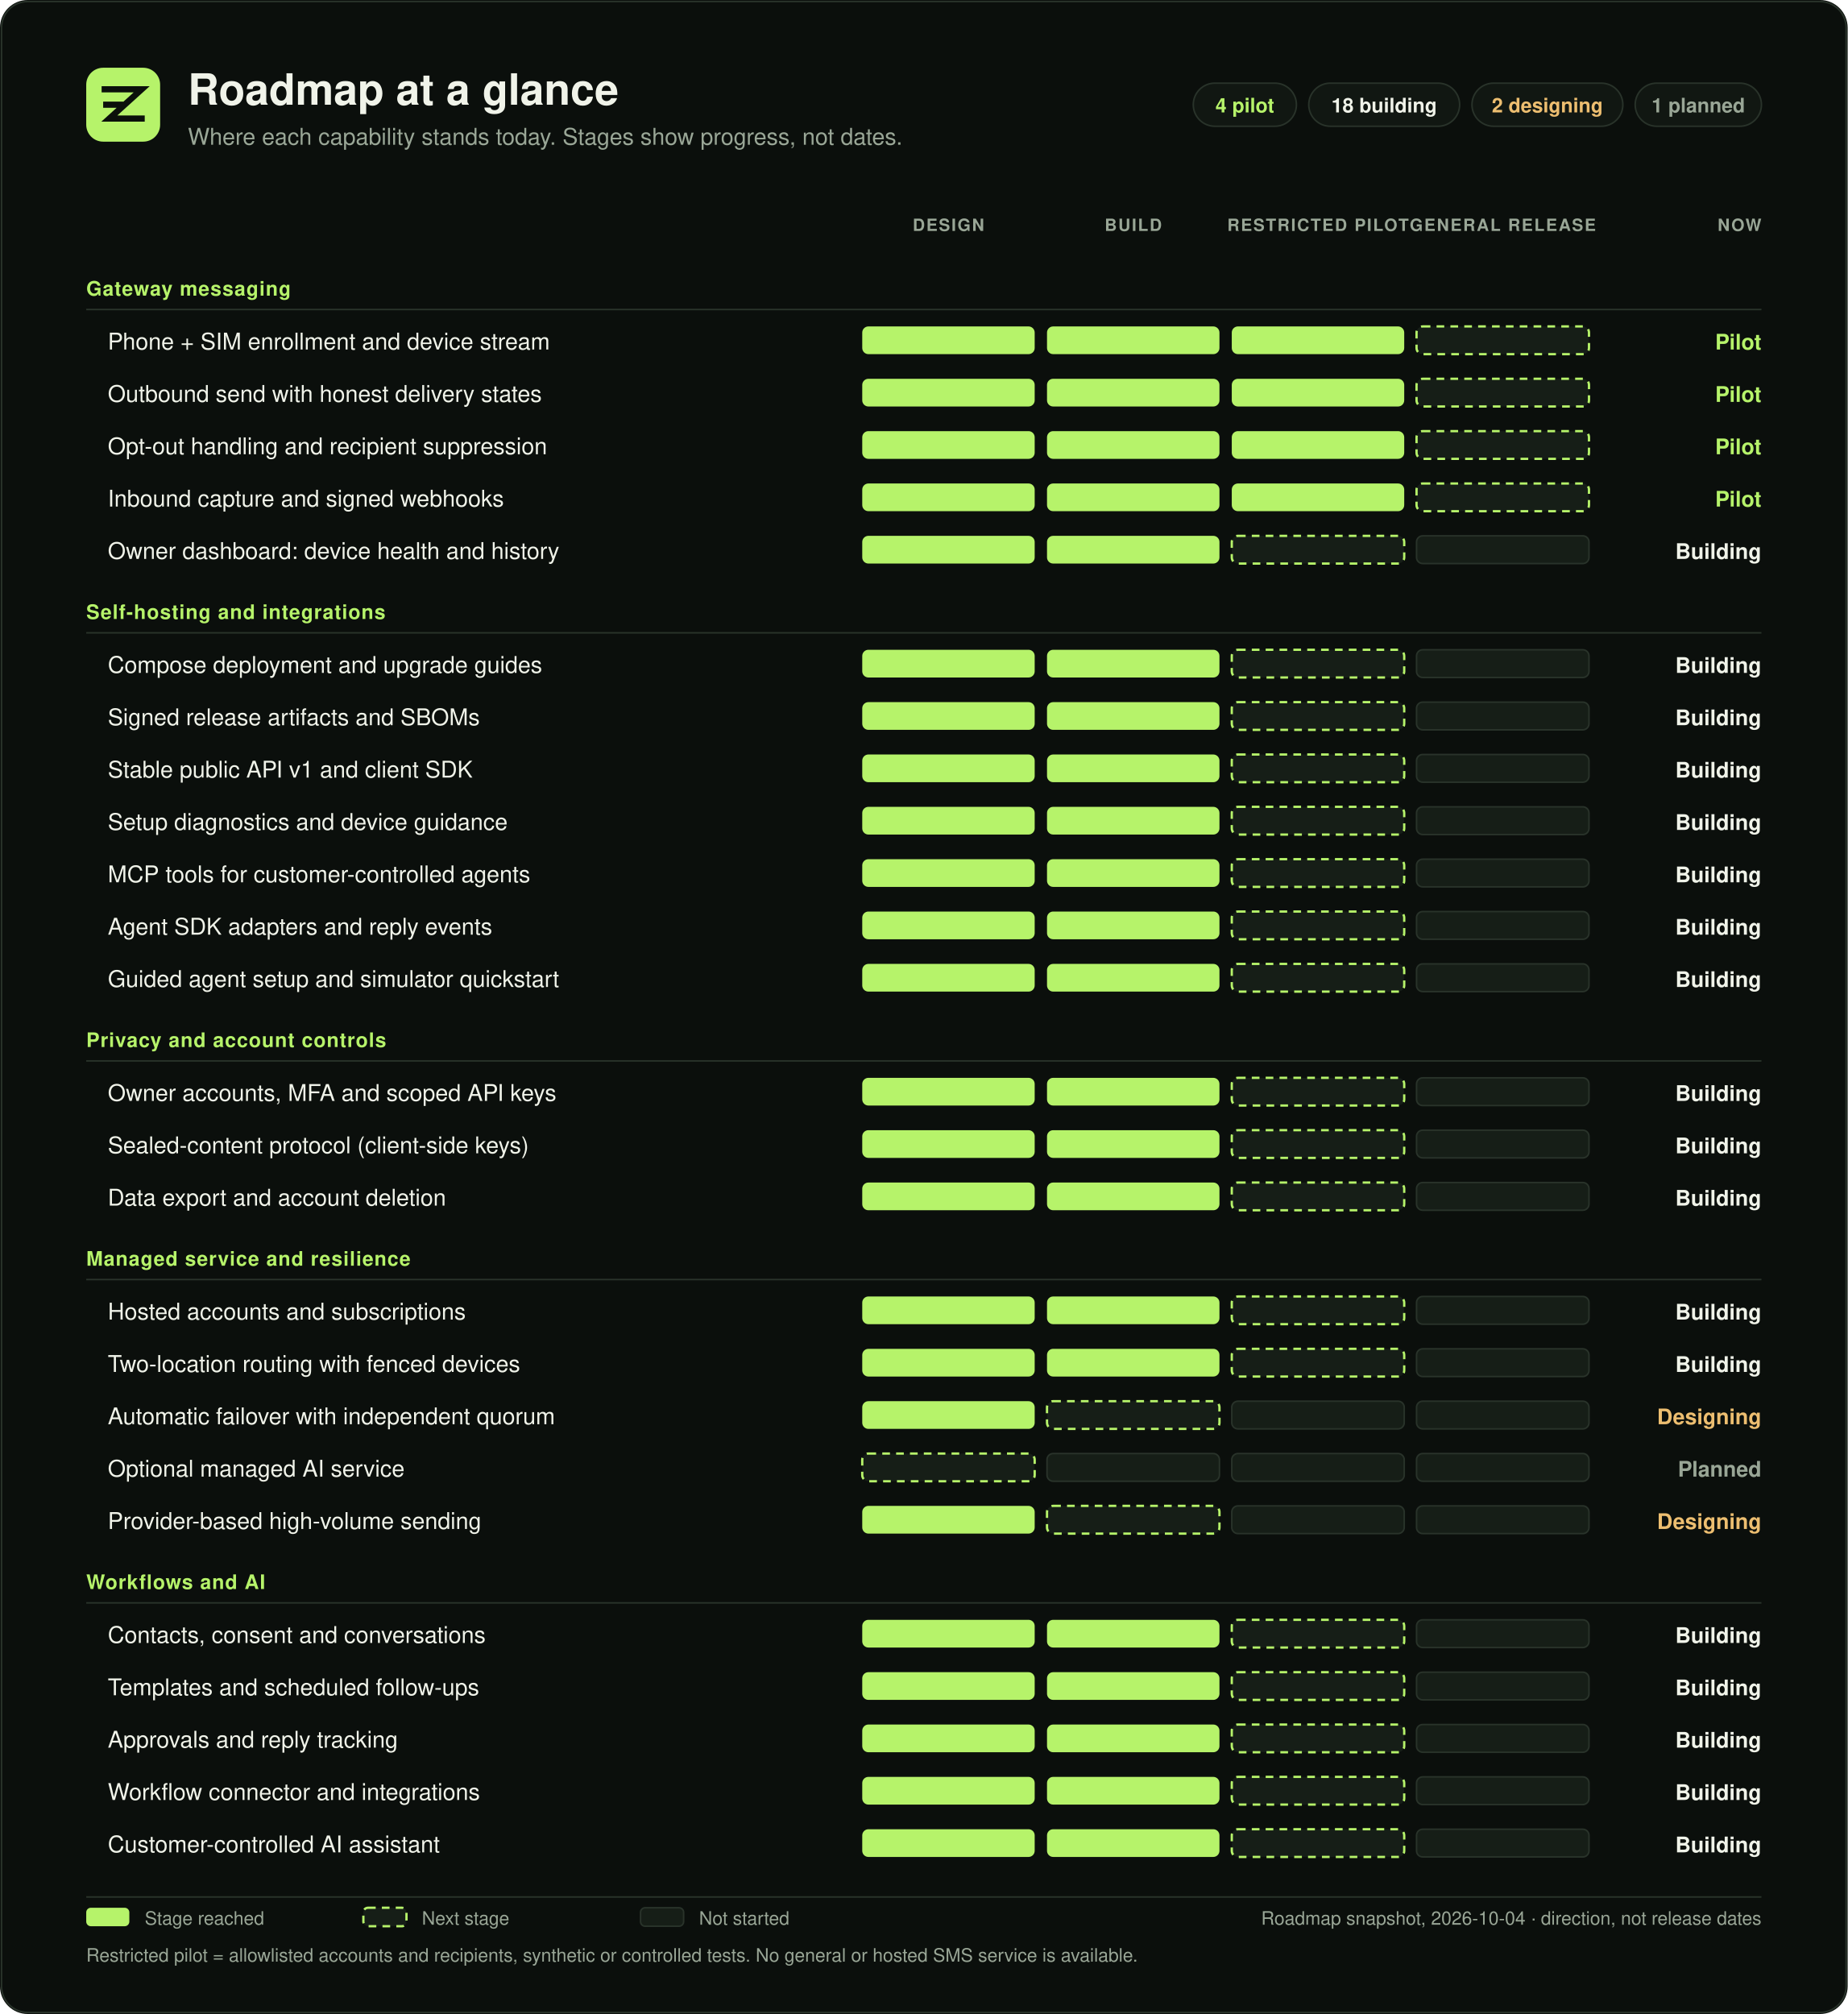
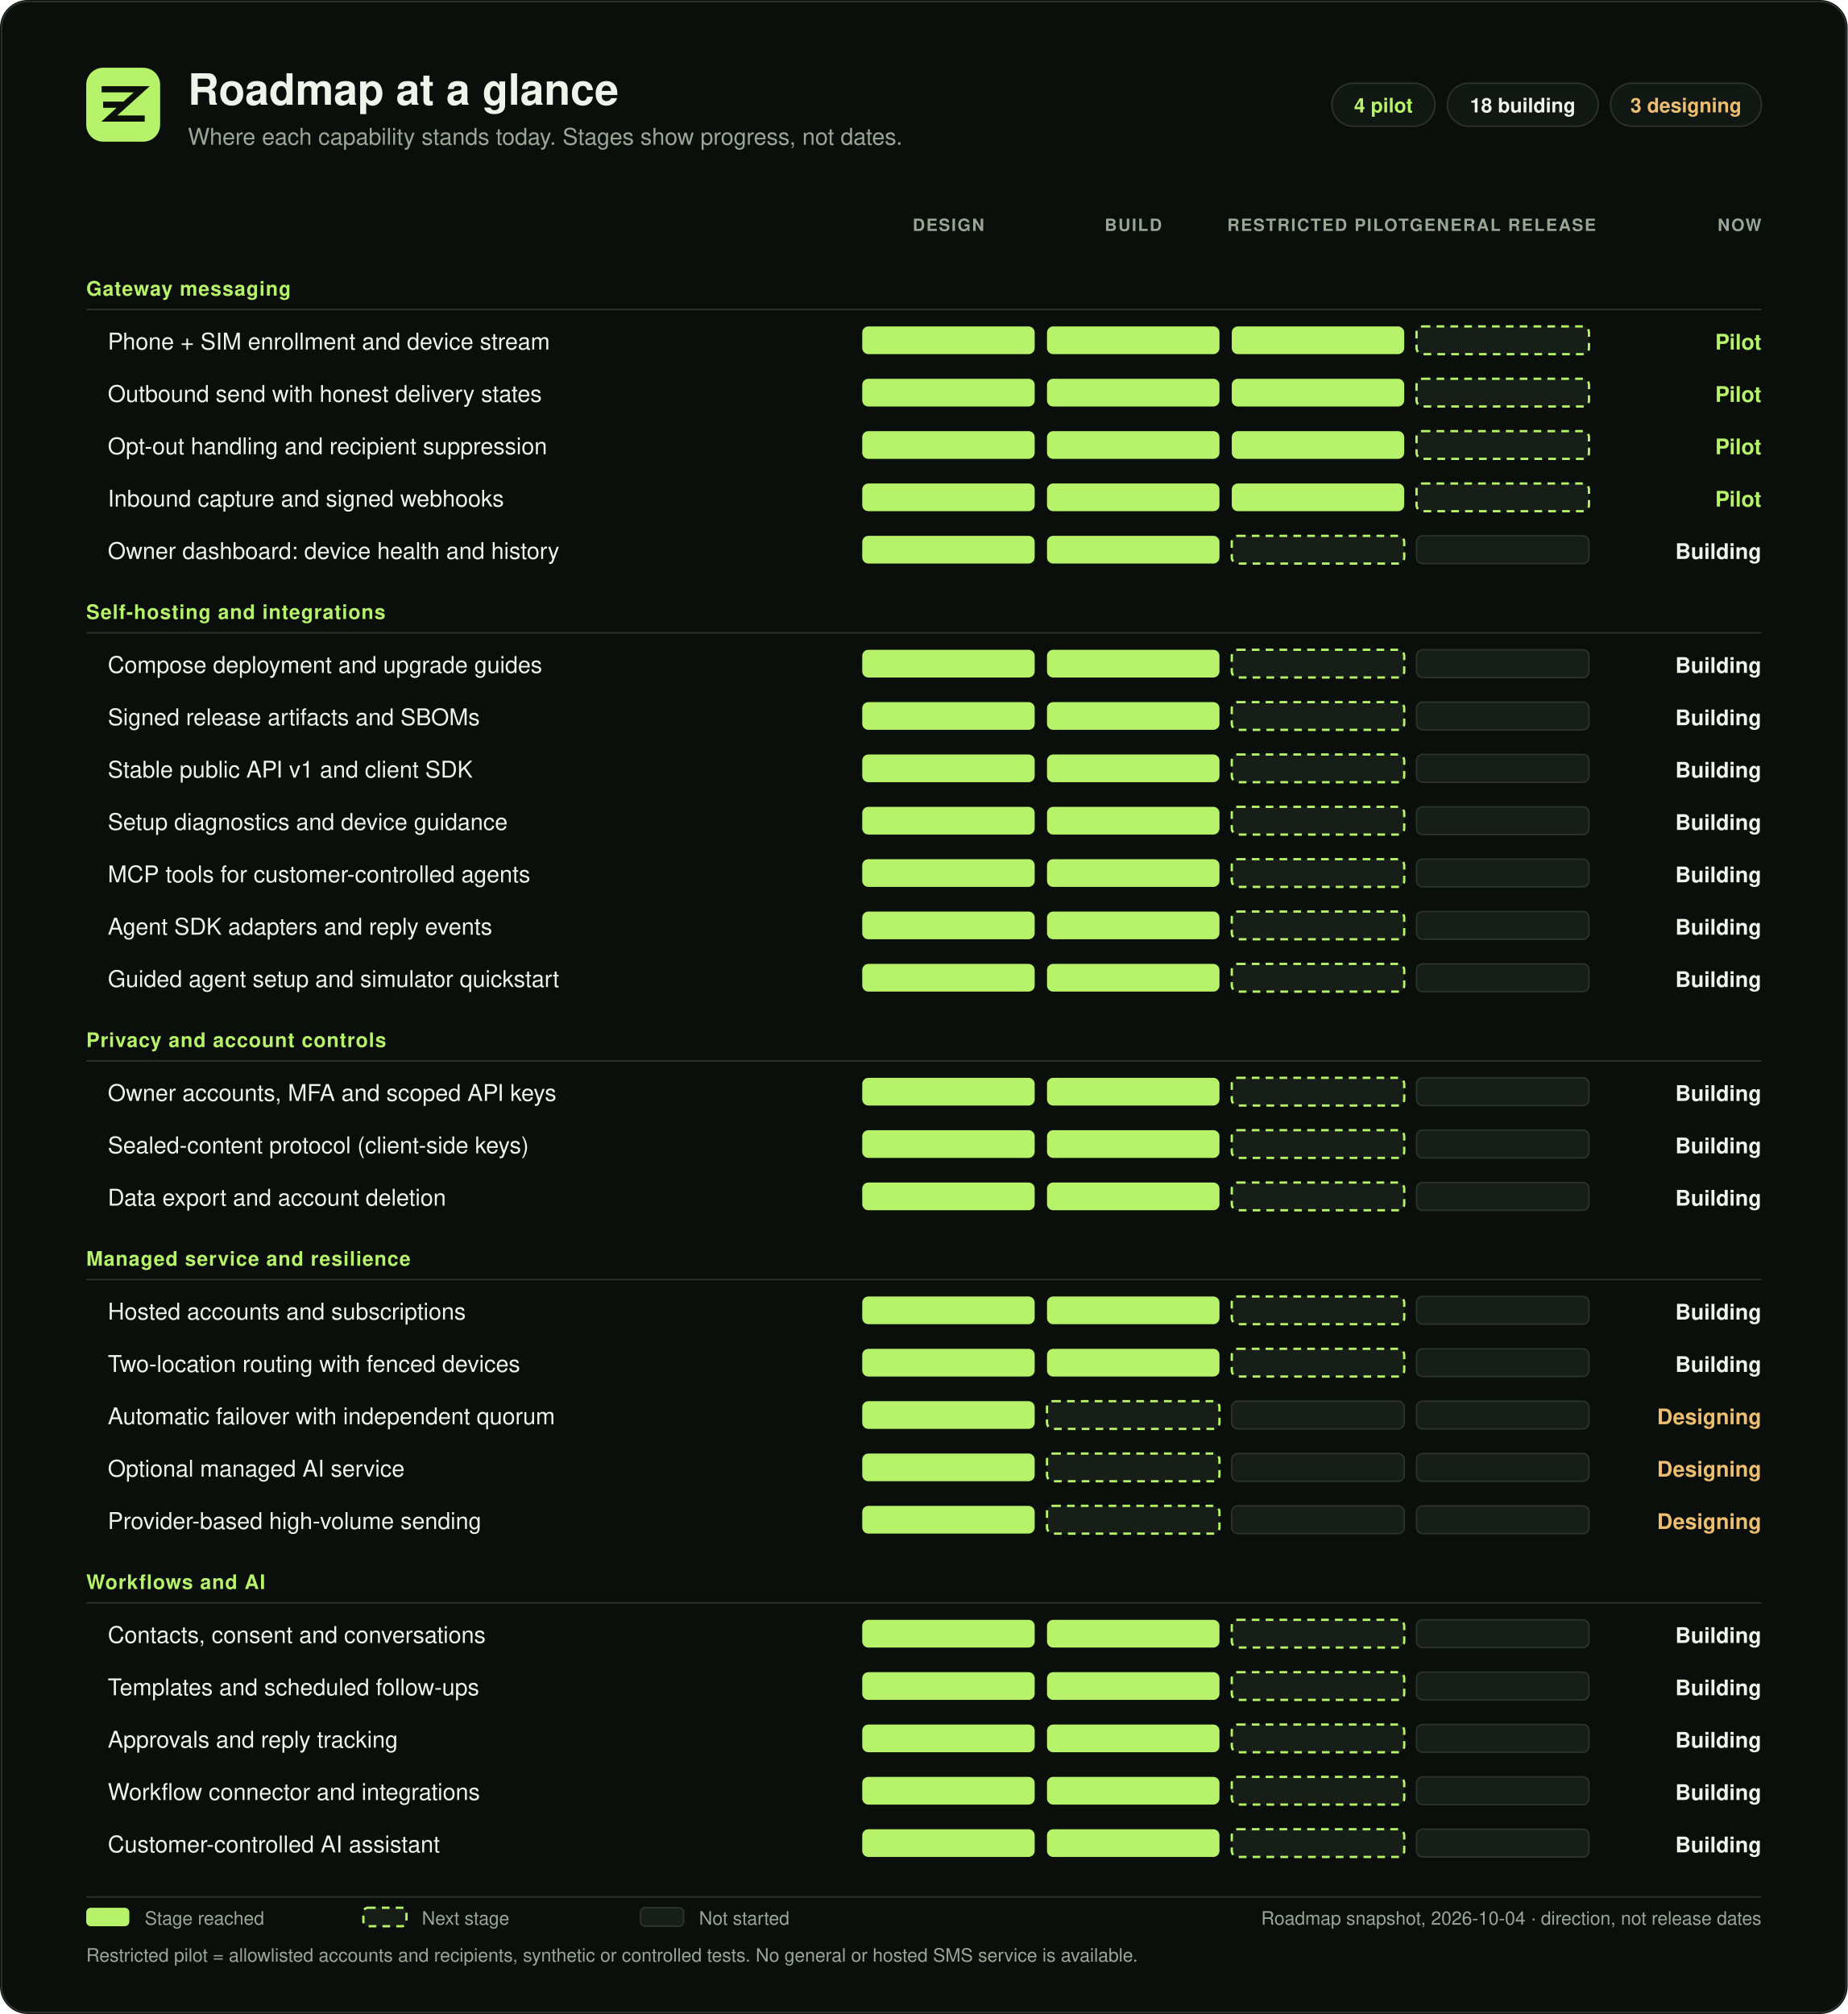
<svg xmlns="http://www.w3.org/2000/svg" viewBox="0 0 1200 1308" width="1200" height="1308" role="img" aria-labelledby="t d">
  <style>
text{font-family:-apple-system,BlinkMacSystemFont,'Segoe UI',Helvetica,Arial,sans-serif}
.h1{font-size:28px;font-weight:700;fill:#f0f3e9}
.sub{font-size:15px;fill:#99a696}
.col{font-size:11px;font-weight:600;letter-spacing:.08em;fill:#99a696}
.track{font-size:13px;font-weight:700;letter-spacing:.04em;fill:#b6f36a}
.item{font-size:15px;fill:#f0f3e9}
.status{font-size:14px;font-weight:600}
.chip{font-size:13px}
.foot{font-size:12px;fill:#99a696}
.rule{stroke:#29332a;stroke-width:1}
.seg.on{fill:#b6f36a}
.seg.next{fill:#161e17;stroke:#b6f36a;stroke-width:1.5;stroke-dasharray:5 4}
.seg.off{fill:#161e17;stroke:#29332a;stroke-width:1}
</style>
  <rect width="1200" height="1308" rx="18" fill="#0b0f0c" />
  <rect x="1" y="1" width="1198" height="1306" rx="17" fill="none" stroke="#29332a" />
  <g transform="translate(56 44)">
    <rect width="48" height="48" rx="11" fill="#b6f36a" />
    <path d="M12 14h24L15 33h21M13 24h9" fill="none" stroke="#0b100b" stroke-width="4" stroke-linecap="square" />
  </g>
  <text x="122" y="68" class="h1">Roadmap at a glance</text>
  <text x="122" y="94" class="sub">Where each capability stands today. Stages show progress, not dates.</text>
-   <rect x="1062" y="54" width="82" height="28" rx="14" fill="#111712" stroke="#29332a" />
-   <text x="1103" y="73" text-anchor="middle" class="status chip" fill="#99a696">1 planned</text>
-   <rect x="956" y="54" width="98" height="28" rx="14" fill="#111712" stroke="#29332a" />
-   <text x="1005" y="73" text-anchor="middle" class="status chip" fill="#edbe70">2 designing</text>
-   <rect x="850" y="54" width="98" height="28" rx="14" fill="#111712" stroke="#29332a" />
-   <text x="899" y="73" text-anchor="middle" class="status chip" fill="#f0f3e9">18 building</text>
-   <rect x="775" y="54" width="67" height="28" rx="14" fill="#111712" stroke="#29332a" />
-   <text x="808.5" y="73" text-anchor="middle" class="status chip" fill="#b6f36a">4 pilot</text>
+   <rect x="1046" y="54" width="98" height="28" rx="14" fill="#111712" stroke="#29332a" />
+   <text x="1095" y="73" text-anchor="middle" class="status chip" fill="#edbe70">3 designing</text>
+   <rect x="940" y="54" width="98" height="28" rx="14" fill="#111712" stroke="#29332a" />
+   <text x="989" y="73" text-anchor="middle" class="status chip" fill="#f0f3e9">18 building</text>
+   <rect x="865" y="54" width="67" height="28" rx="14" fill="#111712" stroke="#29332a" />
+   <text x="898.5" y="73" text-anchor="middle" class="status chip" fill="#b6f36a">4 pilot</text>
  <text x="616" y="150" text-anchor="middle" class="col">DESIGN</text>
  <text x="736" y="150" text-anchor="middle" class="col">BUILD</text>
  <text x="856" y="150" text-anchor="middle" class="col">RESTRICTED PILOT</text>
  <text x="976" y="150" text-anchor="middle" class="col">GENERAL RELEASE</text>
  <text x="1144" y="150" text-anchor="end" class="col">NOW</text>
  <text x="56" y="192" class="track">Gateway messaging</text>
  <line x1="56" y1="201" x2="1144" y2="201" class="rule" />
  <text x="70" y="227" class="item">Phone + SIM enrollment and device stream</text>
  <rect x="560" y="212" width="112" height="18" rx="4" class="seg on" />
  <rect x="680" y="212" width="112" height="18" rx="4" class="seg on" />
  <rect x="800" y="212" width="112" height="18" rx="4" class="seg on" />
  <rect x="920" y="212" width="112" height="18" rx="4" class="seg next" />
  <text x="1144" y="227" text-anchor="end" class="status" fill="#b6f36a">Pilot</text>
  <text x="70" y="261" class="item">Outbound send with honest delivery states</text>
  <rect x="560" y="246" width="112" height="18" rx="4" class="seg on" />
  <rect x="680" y="246" width="112" height="18" rx="4" class="seg on" />
  <rect x="800" y="246" width="112" height="18" rx="4" class="seg on" />
  <rect x="920" y="246" width="112" height="18" rx="4" class="seg next" />
  <text x="1144" y="261" text-anchor="end" class="status" fill="#b6f36a">Pilot</text>
  <text x="70" y="295" class="item">Opt-out handling and recipient suppression</text>
  <rect x="560" y="280" width="112" height="18" rx="4" class="seg on" />
  <rect x="680" y="280" width="112" height="18" rx="4" class="seg on" />
  <rect x="800" y="280" width="112" height="18" rx="4" class="seg on" />
  <rect x="920" y="280" width="112" height="18" rx="4" class="seg next" />
  <text x="1144" y="295" text-anchor="end" class="status" fill="#b6f36a">Pilot</text>
  <text x="70" y="329" class="item">Inbound capture and signed webhooks</text>
  <rect x="560" y="314" width="112" height="18" rx="4" class="seg on" />
  <rect x="680" y="314" width="112" height="18" rx="4" class="seg on" />
  <rect x="800" y="314" width="112" height="18" rx="4" class="seg on" />
  <rect x="920" y="314" width="112" height="18" rx="4" class="seg next" />
  <text x="1144" y="329" text-anchor="end" class="status" fill="#b6f36a">Pilot</text>
  <text x="70" y="363" class="item">Owner dashboard: device health and history</text>
  <rect x="560" y="348" width="112" height="18" rx="4" class="seg on" />
  <rect x="680" y="348" width="112" height="18" rx="4" class="seg on" />
  <rect x="800" y="348" width="112" height="18" rx="4" class="seg next" />
  <rect x="920" y="348" width="112" height="18" rx="4" class="seg off" />
  <text x="1144" y="363" text-anchor="end" class="status" fill="#f0f3e9">Building</text>
  <text x="56" y="402" class="track">Self-hosting and integrations</text>
  <line x1="56" y1="411" x2="1144" y2="411" class="rule" />
  <text x="70" y="437" class="item">Compose deployment and upgrade guides</text>
  <rect x="560" y="422" width="112" height="18" rx="4" class="seg on" />
  <rect x="680" y="422" width="112" height="18" rx="4" class="seg on" />
  <rect x="800" y="422" width="112" height="18" rx="4" class="seg next" />
  <rect x="920" y="422" width="112" height="18" rx="4" class="seg off" />
  <text x="1144" y="437" text-anchor="end" class="status" fill="#f0f3e9">Building</text>
  <text x="70" y="471" class="item">Signed release artifacts and SBOMs</text>
  <rect x="560" y="456" width="112" height="18" rx="4" class="seg on" />
  <rect x="680" y="456" width="112" height="18" rx="4" class="seg on" />
  <rect x="800" y="456" width="112" height="18" rx="4" class="seg next" />
  <rect x="920" y="456" width="112" height="18" rx="4" class="seg off" />
  <text x="1144" y="471" text-anchor="end" class="status" fill="#f0f3e9">Building</text>
  <text x="70" y="505" class="item">Stable public API v1 and client SDK</text>
  <rect x="560" y="490" width="112" height="18" rx="4" class="seg on" />
  <rect x="680" y="490" width="112" height="18" rx="4" class="seg on" />
  <rect x="800" y="490" width="112" height="18" rx="4" class="seg next" />
  <rect x="920" y="490" width="112" height="18" rx="4" class="seg off" />
  <text x="1144" y="505" text-anchor="end" class="status" fill="#f0f3e9">Building</text>
  <text x="70" y="539" class="item">Setup diagnostics and device guidance</text>
  <rect x="560" y="524" width="112" height="18" rx="4" class="seg on" />
  <rect x="680" y="524" width="112" height="18" rx="4" class="seg on" />
  <rect x="800" y="524" width="112" height="18" rx="4" class="seg next" />
  <rect x="920" y="524" width="112" height="18" rx="4" class="seg off" />
  <text x="1144" y="539" text-anchor="end" class="status" fill="#f0f3e9">Building</text>
  <text x="70" y="573" class="item">MCP tools for customer-controlled agents</text>
  <rect x="560" y="558" width="112" height="18" rx="4" class="seg on" />
  <rect x="680" y="558" width="112" height="18" rx="4" class="seg on" />
  <rect x="800" y="558" width="112" height="18" rx="4" class="seg next" />
  <rect x="920" y="558" width="112" height="18" rx="4" class="seg off" />
  <text x="1144" y="573" text-anchor="end" class="status" fill="#f0f3e9">Building</text>
  <text x="70" y="607" class="item">Agent SDK adapters and reply events</text>
  <rect x="560" y="592" width="112" height="18" rx="4" class="seg on" />
  <rect x="680" y="592" width="112" height="18" rx="4" class="seg on" />
  <rect x="800" y="592" width="112" height="18" rx="4" class="seg next" />
  <rect x="920" y="592" width="112" height="18" rx="4" class="seg off" />
  <text x="1144" y="607" text-anchor="end" class="status" fill="#f0f3e9">Building</text>
  <text x="70" y="641" class="item">Guided agent setup and simulator quickstart</text>
  <rect x="560" y="626" width="112" height="18" rx="4" class="seg on" />
  <rect x="680" y="626" width="112" height="18" rx="4" class="seg on" />
  <rect x="800" y="626" width="112" height="18" rx="4" class="seg next" />
  <rect x="920" y="626" width="112" height="18" rx="4" class="seg off" />
  <text x="1144" y="641" text-anchor="end" class="status" fill="#f0f3e9">Building</text>
  <text x="56" y="680" class="track">Privacy and account controls</text>
  <line x1="56" y1="689" x2="1144" y2="689" class="rule" />
  <text x="70" y="715" class="item">Owner accounts, MFA and scoped API keys</text>
  <rect x="560" y="700" width="112" height="18" rx="4" class="seg on" />
  <rect x="680" y="700" width="112" height="18" rx="4" class="seg on" />
  <rect x="800" y="700" width="112" height="18" rx="4" class="seg next" />
  <rect x="920" y="700" width="112" height="18" rx="4" class="seg off" />
  <text x="1144" y="715" text-anchor="end" class="status" fill="#f0f3e9">Building</text>
  <text x="70" y="749" class="item">Sealed-content protocol (client-side keys)</text>
  <rect x="560" y="734" width="112" height="18" rx="4" class="seg on" />
  <rect x="680" y="734" width="112" height="18" rx="4" class="seg on" />
  <rect x="800" y="734" width="112" height="18" rx="4" class="seg next" />
  <rect x="920" y="734" width="112" height="18" rx="4" class="seg off" />
  <text x="1144" y="749" text-anchor="end" class="status" fill="#f0f3e9">Building</text>
  <text x="70" y="783" class="item">Data export and account deletion</text>
  <rect x="560" y="768" width="112" height="18" rx="4" class="seg on" />
  <rect x="680" y="768" width="112" height="18" rx="4" class="seg on" />
  <rect x="800" y="768" width="112" height="18" rx="4" class="seg next" />
  <rect x="920" y="768" width="112" height="18" rx="4" class="seg off" />
  <text x="1144" y="783" text-anchor="end" class="status" fill="#f0f3e9">Building</text>
  <text x="56" y="822" class="track">Managed service and resilience</text>
  <line x1="56" y1="831" x2="1144" y2="831" class="rule" />
  <text x="70" y="857" class="item">Hosted accounts and subscriptions</text>
  <rect x="560" y="842" width="112" height="18" rx="4" class="seg on" />
  <rect x="680" y="842" width="112" height="18" rx="4" class="seg on" />
  <rect x="800" y="842" width="112" height="18" rx="4" class="seg next" />
  <rect x="920" y="842" width="112" height="18" rx="4" class="seg off" />
  <text x="1144" y="857" text-anchor="end" class="status" fill="#f0f3e9">Building</text>
  <text x="70" y="891" class="item">Two-location routing with fenced devices</text>
  <rect x="560" y="876" width="112" height="18" rx="4" class="seg on" />
  <rect x="680" y="876" width="112" height="18" rx="4" class="seg on" />
  <rect x="800" y="876" width="112" height="18" rx="4" class="seg next" />
  <rect x="920" y="876" width="112" height="18" rx="4" class="seg off" />
  <text x="1144" y="891" text-anchor="end" class="status" fill="#f0f3e9">Building</text>
  <text x="70" y="925" class="item">Automatic failover with independent quorum</text>
  <rect x="560" y="910" width="112" height="18" rx="4" class="seg on" />
  <rect x="680" y="910" width="112" height="18" rx="4" class="seg next" />
  <rect x="800" y="910" width="112" height="18" rx="4" class="seg off" />
  <rect x="920" y="910" width="112" height="18" rx="4" class="seg off" />
  <text x="1144" y="925" text-anchor="end" class="status" fill="#edbe70">Designing</text>
  <text x="70" y="959" class="item">Optional managed AI service</text>
-   <rect x="560" y="944" width="112" height="18" rx="4" class="seg next" />
-   <rect x="680" y="944" width="112" height="18" rx="4" class="seg off" />
+   <rect x="560" y="944" width="112" height="18" rx="4" class="seg on" />
+   <rect x="680" y="944" width="112" height="18" rx="4" class="seg next" />
  <rect x="800" y="944" width="112" height="18" rx="4" class="seg off" />
  <rect x="920" y="944" width="112" height="18" rx="4" class="seg off" />
-   <text x="1144" y="959" text-anchor="end" class="status" fill="#99a696">Planned</text>
+   <text x="1144" y="959" text-anchor="end" class="status" fill="#edbe70">Designing</text>
  <text x="70" y="993" class="item">Provider-based high-volume sending</text>
  <rect x="560" y="978" width="112" height="18" rx="4" class="seg on" />
  <rect x="680" y="978" width="112" height="18" rx="4" class="seg next" />
  <rect x="800" y="978" width="112" height="18" rx="4" class="seg off" />
  <rect x="920" y="978" width="112" height="18" rx="4" class="seg off" />
  <text x="1144" y="993" text-anchor="end" class="status" fill="#edbe70">Designing</text>
  <text x="56" y="1032" class="track">Workflows and AI</text>
  <line x1="56" y1="1041" x2="1144" y2="1041" class="rule" />
  <text x="70" y="1067" class="item">Contacts, consent and conversations</text>
  <rect x="560" y="1052" width="112" height="18" rx="4" class="seg on" />
  <rect x="680" y="1052" width="112" height="18" rx="4" class="seg on" />
  <rect x="800" y="1052" width="112" height="18" rx="4" class="seg next" />
  <rect x="920" y="1052" width="112" height="18" rx="4" class="seg off" />
  <text x="1144" y="1067" text-anchor="end" class="status" fill="#f0f3e9">Building</text>
  <text x="70" y="1101" class="item">Templates and scheduled follow-ups</text>
  <rect x="560" y="1086" width="112" height="18" rx="4" class="seg on" />
  <rect x="680" y="1086" width="112" height="18" rx="4" class="seg on" />
  <rect x="800" y="1086" width="112" height="18" rx="4" class="seg next" />
  <rect x="920" y="1086" width="112" height="18" rx="4" class="seg off" />
  <text x="1144" y="1101" text-anchor="end" class="status" fill="#f0f3e9">Building</text>
  <text x="70" y="1135" class="item">Approvals and reply tracking</text>
  <rect x="560" y="1120" width="112" height="18" rx="4" class="seg on" />
  <rect x="680" y="1120" width="112" height="18" rx="4" class="seg on" />
  <rect x="800" y="1120" width="112" height="18" rx="4" class="seg next" />
  <rect x="920" y="1120" width="112" height="18" rx="4" class="seg off" />
  <text x="1144" y="1135" text-anchor="end" class="status" fill="#f0f3e9">Building</text>
  <text x="70" y="1169" class="item">Workflow connector and integrations</text>
  <rect x="560" y="1154" width="112" height="18" rx="4" class="seg on" />
  <rect x="680" y="1154" width="112" height="18" rx="4" class="seg on" />
  <rect x="800" y="1154" width="112" height="18" rx="4" class="seg next" />
  <rect x="920" y="1154" width="112" height="18" rx="4" class="seg off" />
  <text x="1144" y="1169" text-anchor="end" class="status" fill="#f0f3e9">Building</text>
  <text x="70" y="1203" class="item">Customer-controlled AI assistant</text>
  <rect x="560" y="1188" width="112" height="18" rx="4" class="seg on" />
  <rect x="680" y="1188" width="112" height="18" rx="4" class="seg on" />
  <rect x="800" y="1188" width="112" height="18" rx="4" class="seg next" />
  <rect x="920" y="1188" width="112" height="18" rx="4" class="seg off" />
  <text x="1144" y="1203" text-anchor="end" class="status" fill="#f0f3e9">Building</text>
  <line x1="56" y1="1232" x2="1144" y2="1232" class="rule" />
  <rect x="56" y="1239" width="28" height="12" rx="3" class="seg on" />
  <text x="94" y="1250" class="foot">Stage reached</text>
  <rect x="236" y="1239" width="28" height="12" rx="3" class="seg next" />
  <text x="274" y="1250" class="foot">Next stage</text>
  <rect x="416" y="1239" width="28" height="12" rx="3" class="seg off" />
  <text x="454" y="1250" class="foot">Not started</text>
  <text x="1144" y="1250" text-anchor="end" class="foot">Roadmap snapshot, 2026-10-04 · direction, not release dates</text>
  <text x="56" y="1274" class="foot">Restricted pilot = allowlisted accounts and recipients, synthetic or controlled tests. No general or hosted SMS service is available.</text>
</svg>
